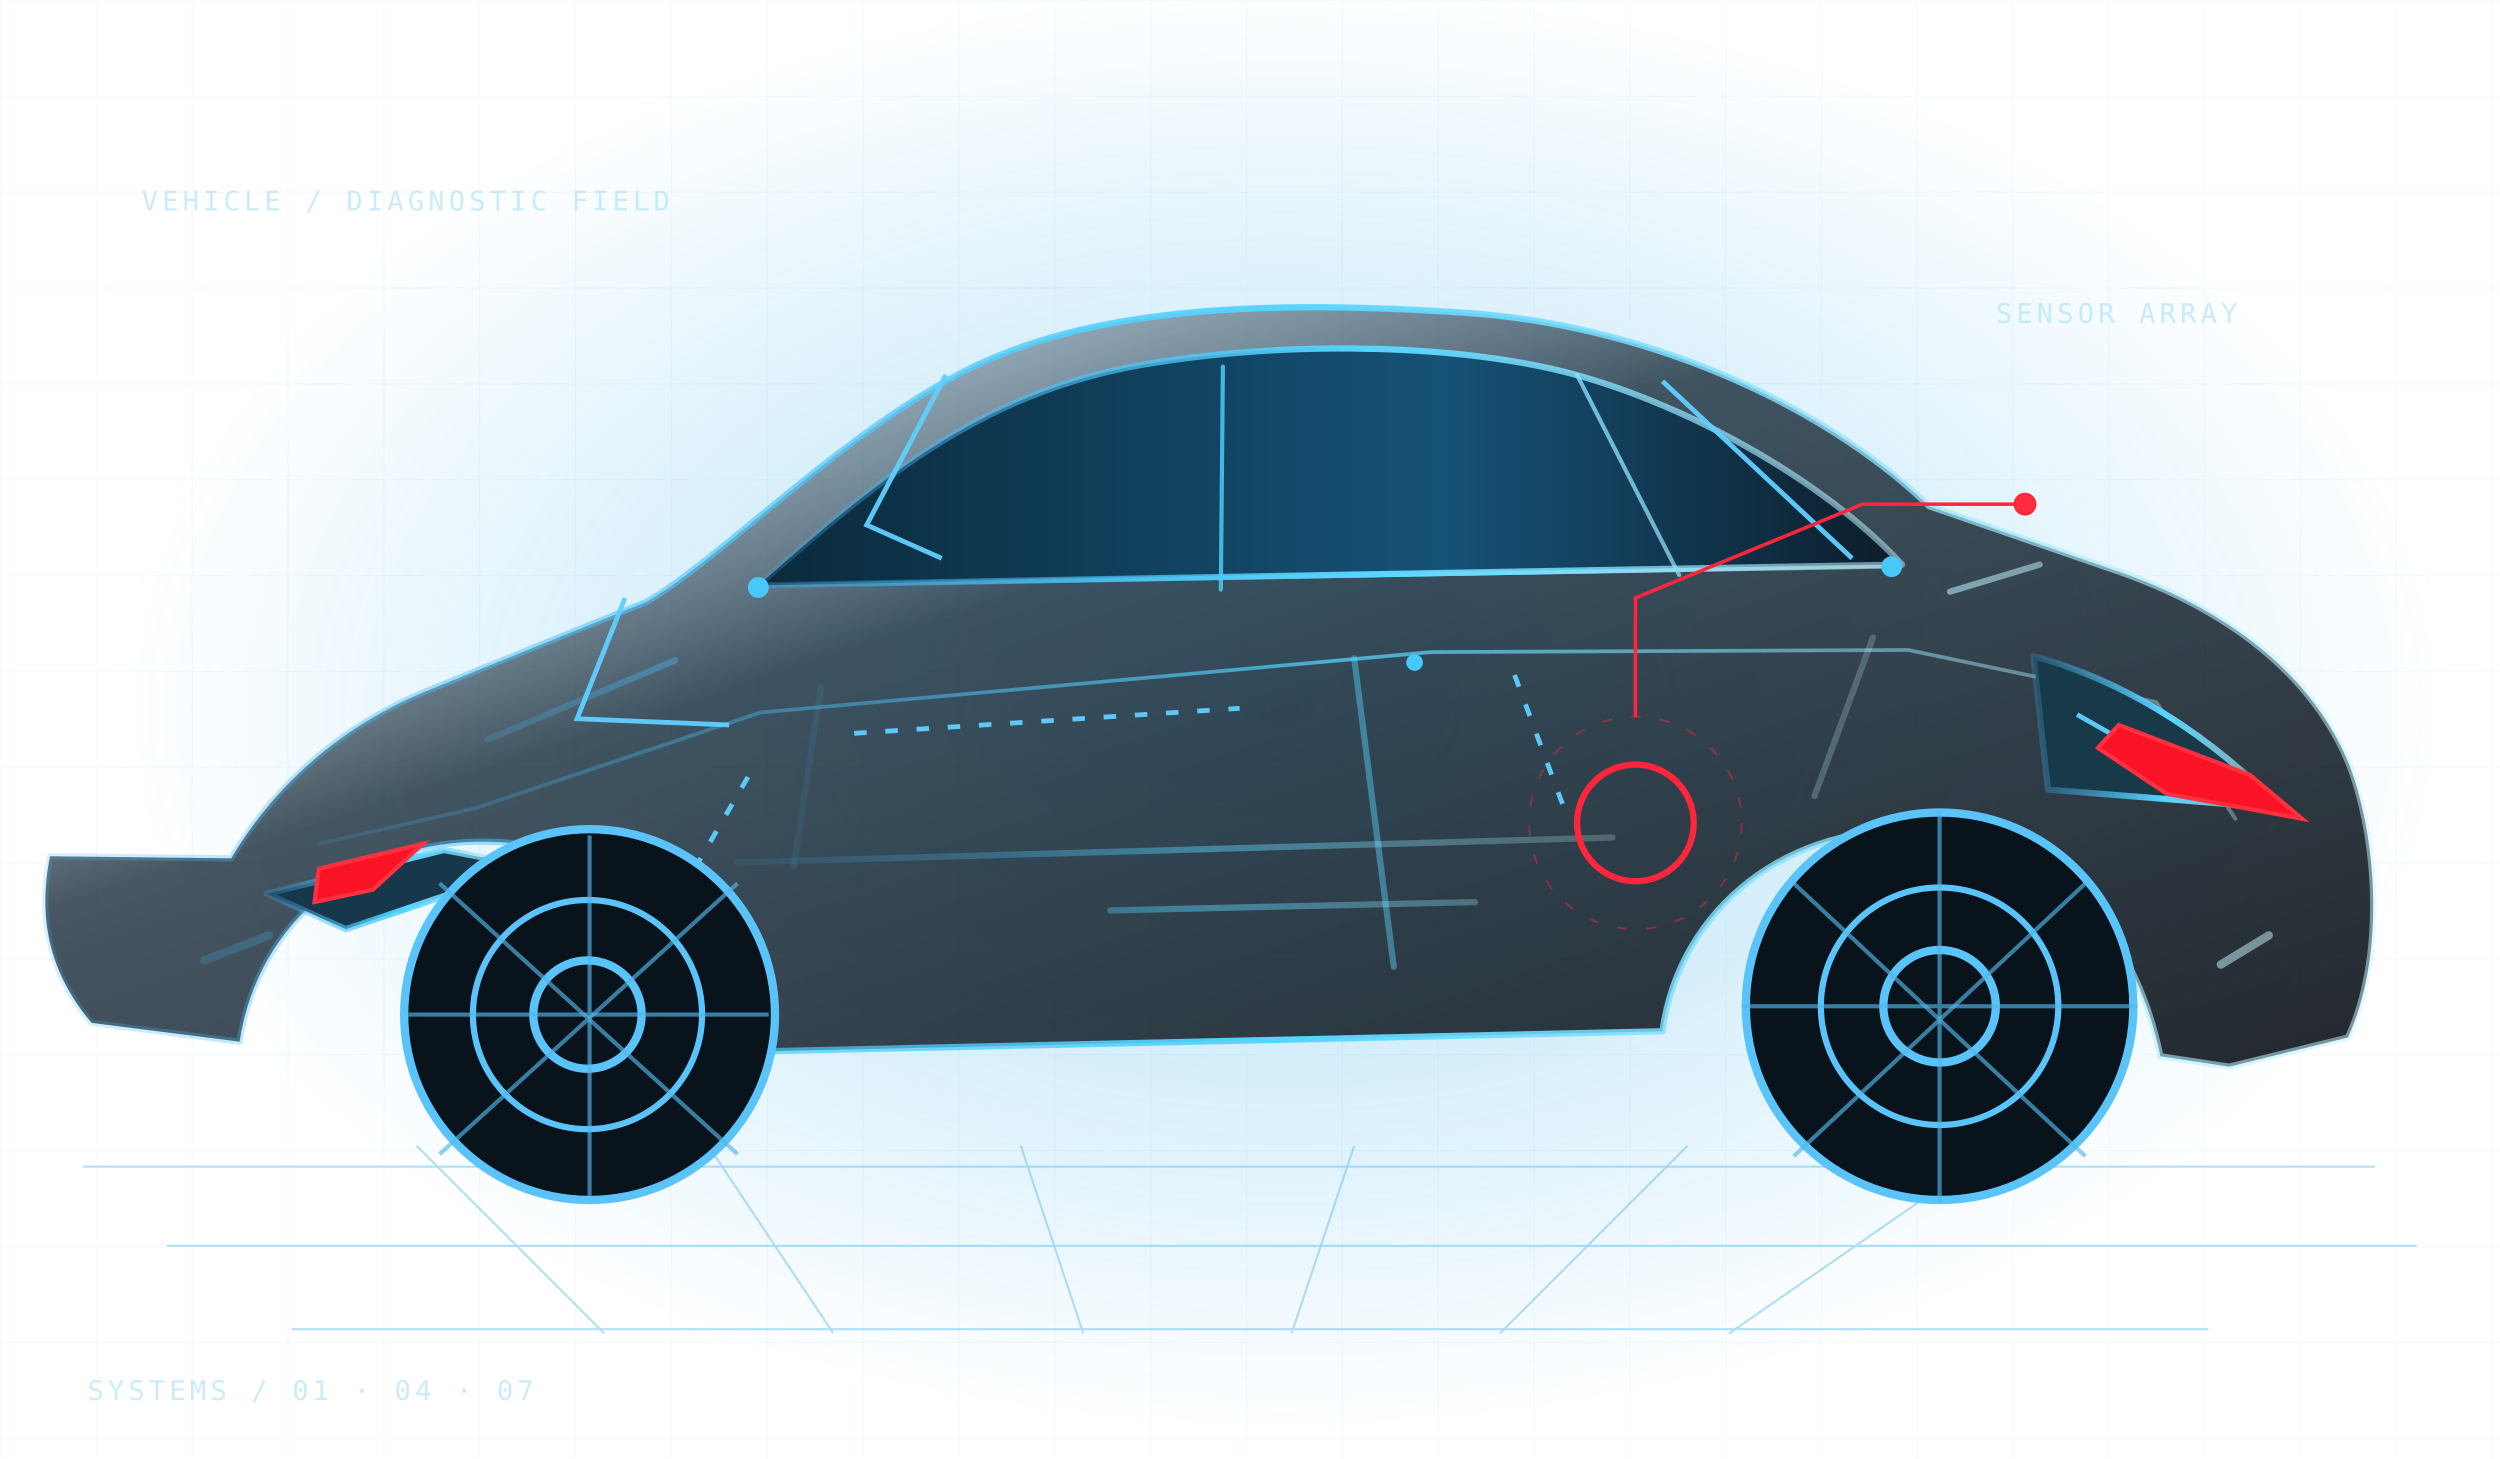
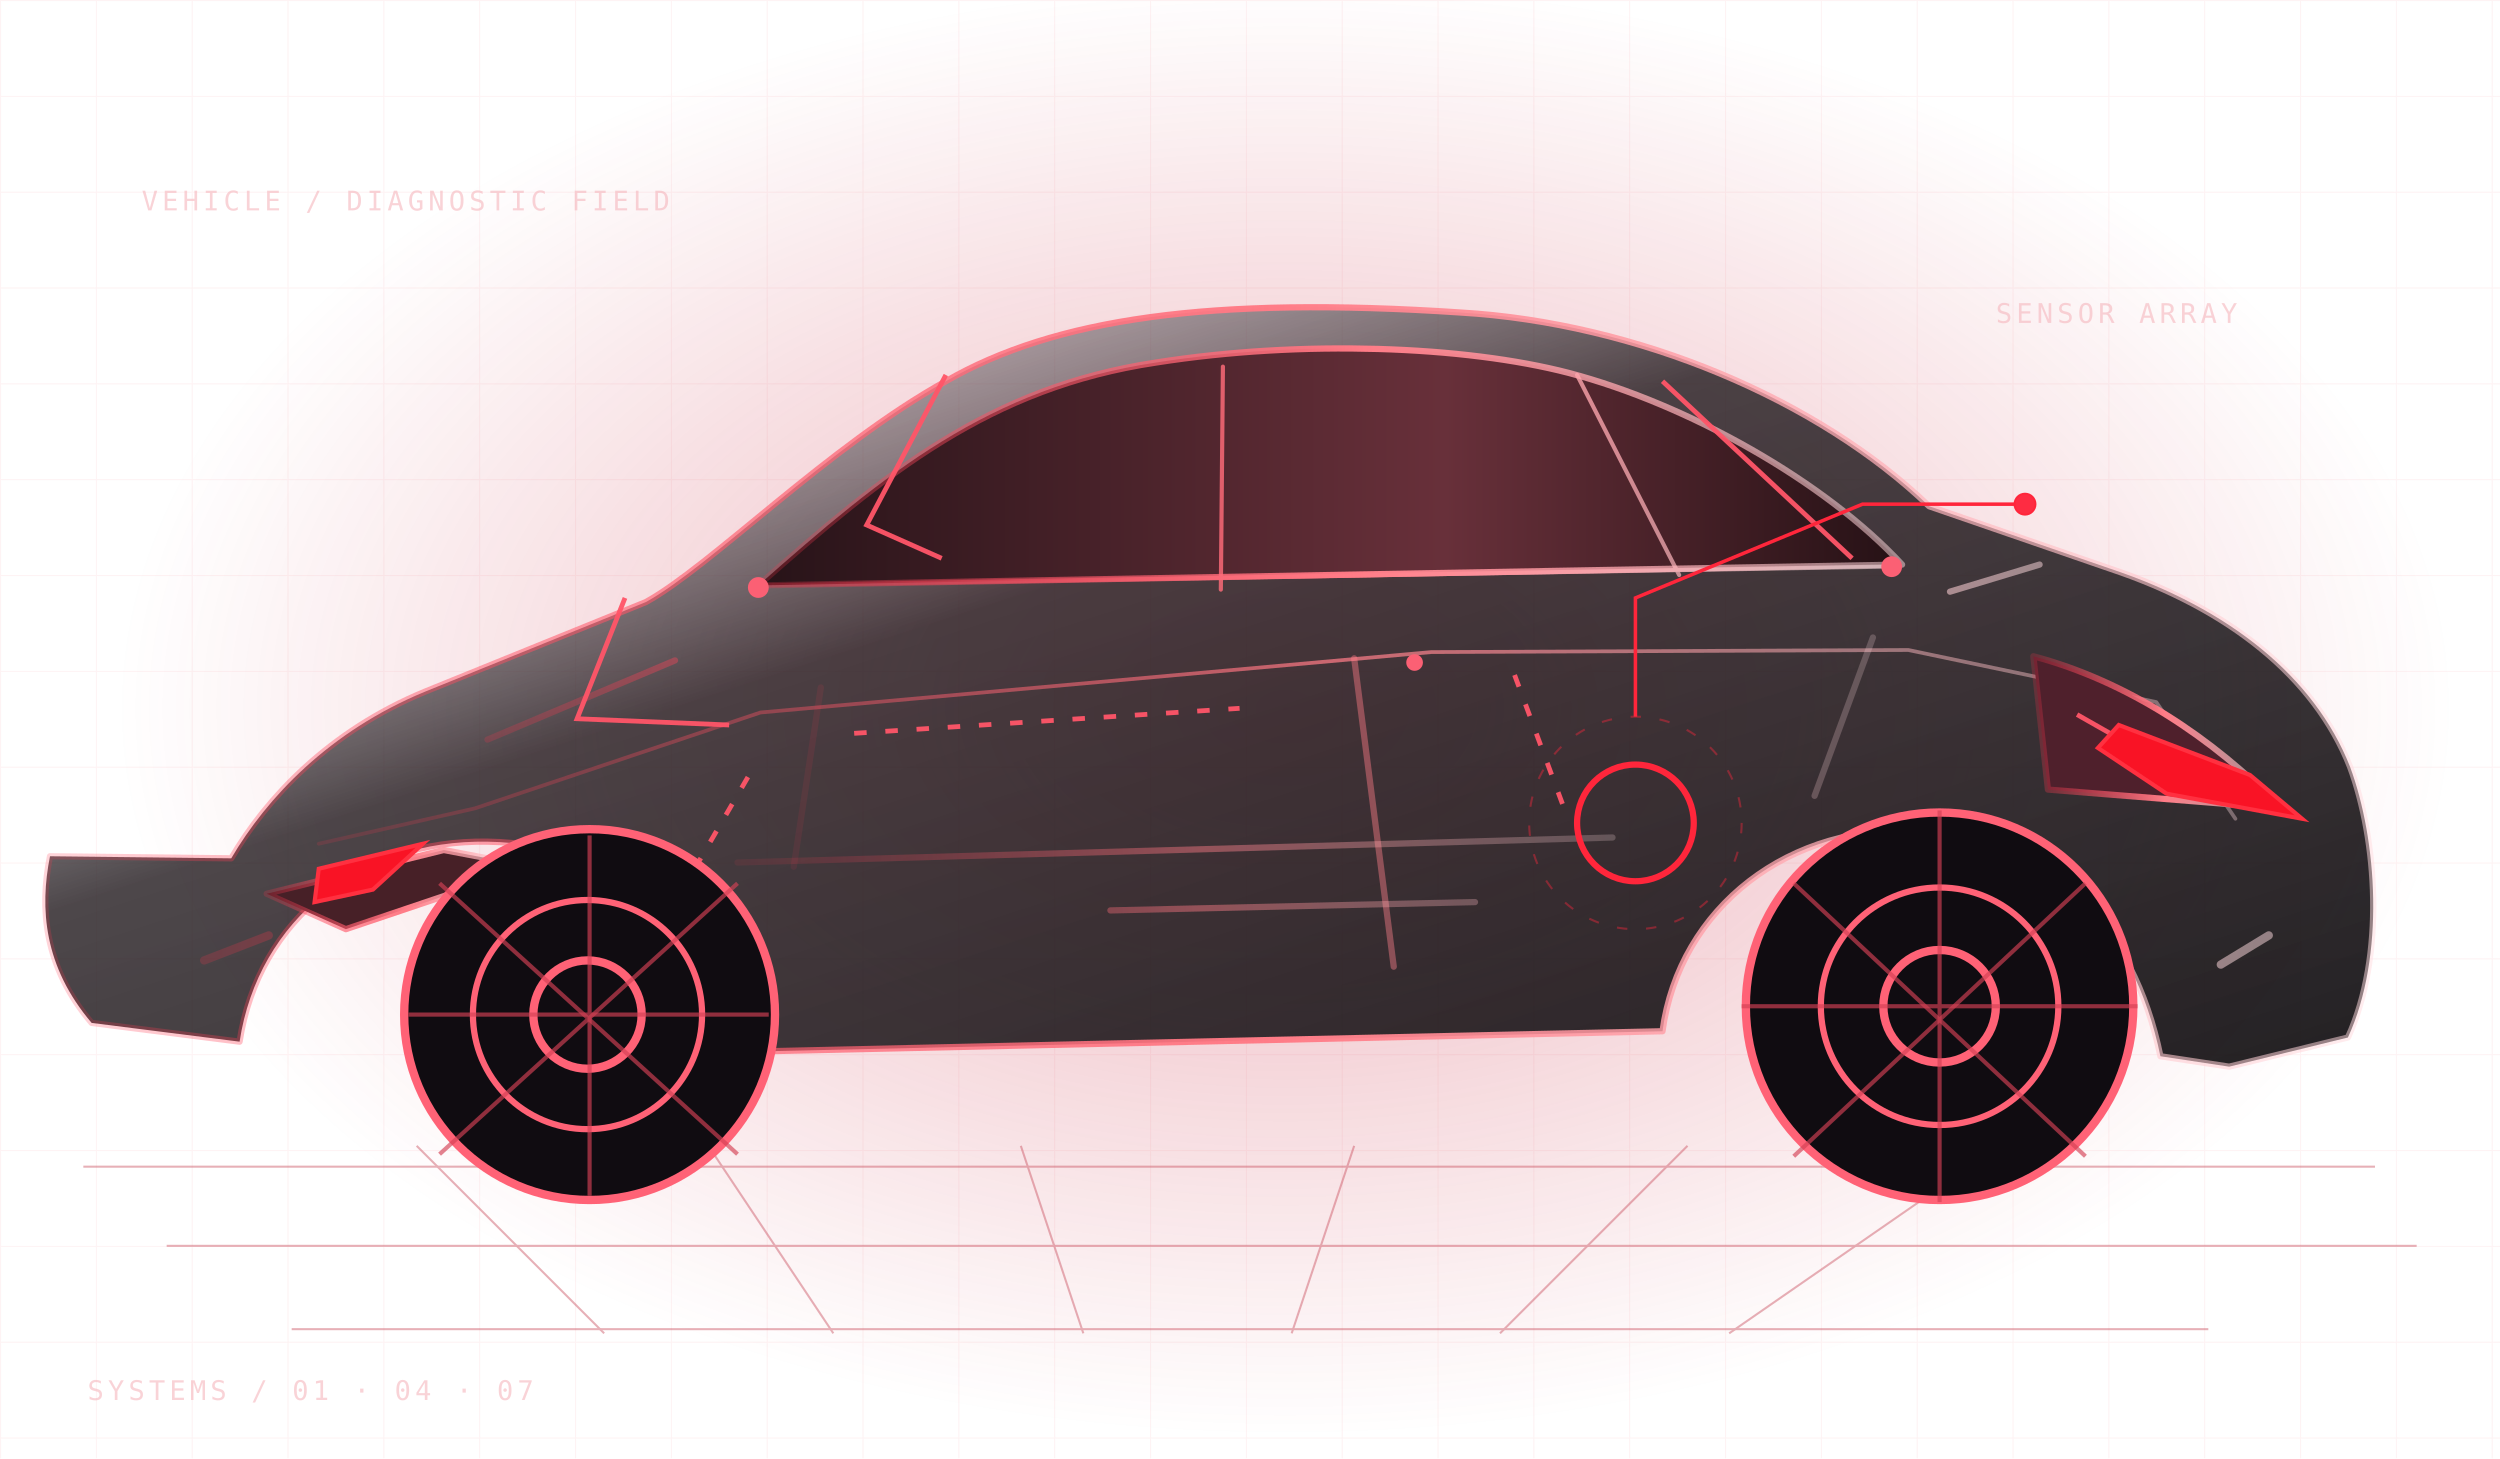
<svg xmlns="http://www.w3.org/2000/svg" viewBox="0 0 1200 700" role="img" aria-label="Авторская техническая иллюстрация автомобиля, не фотография автосервиса">
  <defs>
    <linearGradient id="body" x1="0" y1="0" x2="1" y2="1">
-       <stop stop-color="#97acc1" stop-opacity=".14" />
-       <stop offset=".4" stop-color="#182c3b" stop-opacity=".8" />
-       <stop offset="1" stop-color="#10151b" stop-opacity=".92" />
+       <stop stop-color="#a5a8af" stop-opacity=".14" />
+       <stop offset=".4" stop-color="#21191d" stop-opacity=".8" />
+       <stop offset="1" stop-color="#100d10" stop-opacity=".92" />
    </linearGradient>
    <linearGradient id="lines" x1="0" x2="1">
-       <stop stop-color="#42b4f3" stop-opacity=".2" />
-       <stop offset=".53" stop-color="#56d5ff" />
-       <stop offset="1" stop-color="#c6f4ff" stop-opacity=".5" />
+       <stop stop-color="#ff324a" stop-opacity=".2" />
+       <stop offset=".53" stop-color="#ff7c87" />
+       <stop offset="1" stop-color="#ffdce0" stop-opacity=".5" />
    </linearGradient>
    <linearGradient id="glass" x1="0" x2="1">
-       <stop stop-color="#0a293b" />
-       <stop offset=".6" stop-color="#165277" />
-       <stop offset="1" stop-color="#0c1c29" />
+       <stop stop-color="#271318" />
+       <stop offset=".6" stop-color="#68303a" />
+       <stop offset="1" stop-color="#251115" />
    </linearGradient>
    <radialGradient id="glow">
-       <stop stop-color="#13a0e6" stop-opacity=".34" />
-       <stop offset="1" stop-color="#13a0e6" stop-opacity="0" />
+       <stop stop-color="#c71931" stop-opacity=".34" />
+       <stop offset="1" stop-color="#c71931" stop-opacity="0" />
    </radialGradient>
    <filter id="soft">
      <feGaussianBlur stdDeviation="17" />
    </filter>
    <filter id="redglow">
      <feGaussianBlur stdDeviation="7" />
    </filter>
    <pattern id="grid" width="46" height="46" patternUnits="userSpaceOnUse">
-       <path d="M46 0H0V46" fill="none" stroke="#42bbfa" stroke-opacity=".07" stroke-width="1" />
+       <path d="M46 0H0V46" fill="none" stroke="#ef4b59" stroke-opacity=".07" stroke-width="1" />
    </pattern>
  </defs>
  <rect width="1200" height="700" fill="url(#grid)" />
  <ellipse cx="617" cy="340" rx="560" ry="350" fill="url(#glow)" />
-   <g opacity=".45" stroke="#55b7ed" stroke-width="1" fill="none">
+   <g opacity=".45" stroke="#c95060" stroke-width="1" fill="none">
    <path d="M40 560H1140M80 598H1160M140 638H1060" />
    <path d="M200 550l90 90M340 550l60 90M490 550l30 90M650 550l-30 90M810 550l-90 90M960 550l-130 90" />
  </g>
  <g stroke="url(#lines)" stroke-width="3" stroke-linejoin="round" stroke-linecap="round">
    <path fill="url(#body)" d="M111 412c17-29 47-61 93-80l106-43c31-17 88-75 144-106 52-30 127-41 247-33 85 5 172 42 225 93l87 30c57 19 98 52 115 95 13 35 17 91-1 130l-57 14-33-5c-13-63-53-103-113-108-65-5-118 37-126 96l-448 10c-7-61-54-100-116-101-61-1-110 37-119 96l-71-9c-23-27-25-55-20-80z" />
    <path fill="url(#glass)" d="M364 281c61-54 111-95 191-107 70-11 148-8 198 5 57 15 123 52 160 92l-549 10z" />
    <path d="m587 176-1 107m171-103 49 96m-440 5 537-9" fill="none" stroke-width="2" />
    <path d="M153 405l75-17 137-46 322-29 229-1 119 25 38 56" fill="none" stroke-width="1.8" opacity=".72" />
    <path d="M394 330l-13 86m269-100 19 148m230-158-28 76" opacity=".44" />
    <path d="M354 414l420-12m-241 35 175-4" opacity=".45" />
-     <path d="M976 315c45 12 86 39 119 73l-112-9z" fill="#183947" />
-     <path d="m128 429 85-21 42 8-89 30z" fill="#17374a" />
+     <path d="M976 315c45 12 86 39 119 73l-112-9z" fill="#4f202c" />
+     <path d="m128 429 85-21 42 8-89 30z" fill="#472027" />
    <path d="m234 355 90-38M936 284l43-13" stroke-width="3" />
    <path d="m1089 449-23 14M129 449l-31 12" stroke-width="4" />
  </g>
-   <g stroke="#60cfff" stroke-width="2.3" opacity=".95" fill="none">
+   <g stroke="#ff5568" stroke-width="2.3" opacity=".95" fill="none">
    <path d="m300 287-23 58 73 3m104-168-38 72 36 16m346-85 91 85M997 343l65 37" />
    <path d="M359 373l-25 43m393-92 26 70m-343-42 185-12" stroke-dasharray="6 9" />
  </g>
-   <g fill="#09131c" stroke="#5ac3fa" stroke-width="4">
+   <g fill="#100c11" stroke="#ff6276" stroke-width="4">
    <circle cx="283" cy="487" r="89" />
    <circle cx="282" cy="487" r="55" stroke-width="3" />
    <circle cx="282" cy="487" r="26" />
    <circle cx="931" cy="483" r="93" />
    <circle cx="931" cy="483" r="57" stroke-width="3" />
    <circle cx="931" cy="483" r="27" />
  </g>
-   <g stroke="#53b7ea" stroke-opacity=".65" fill="none" stroke-width="2">
+   <g stroke="#d44155" stroke-opacity=".65" fill="none" stroke-width="2">
    <path d="M283 401v173m-87-87h173m562-98v188m-95-94h190" />
    <path d="M211 424l143 130m-143 0 143-130m507 0 140 131m-140 0 140-131" />
  </g>
  <g fill="#f91325" stroke="#ff3040" stroke-width="2">
    <path d="M1017 348l63 24 25 21-65-12-33-22z" />
    <path d="M153 417l50-12-24 22-28 6z" />
  </g>
  <g stroke="#ff263b" fill="none">
    <circle cx="785" cy="395" r="28" stroke-width="3" />
    <circle cx="785" cy="395" r="51" opacity=".4" stroke-dasharray="5 9" />
    <path d="M785 344V287l109-45h78" stroke-width="1.7" />
    <circle cx="972" cy="242" r="5" fill="#fe2c42" />
  </g>
-   <g fill="#48c9fc">
+   <g fill="#fb6074">
    <circle cx="364" cy="282" r="5" />
    <circle cx="908" cy="272" r="5" />
    <circle cx="679" cy="318" r="4" />
  </g>
-   <g font-family="monospace" fill="#a7dff5" font-size="13" letter-spacing="2" opacity=".6">
+   <g font-family="monospace" fill="#f5b6bd" font-size="13" letter-spacing="2" opacity=".6">
    <text x="68" y="101">VEHICLE / DIAGNOSTIC FIELD</text>
    <text x="958" y="155">SENSOR ARRAY</text>
    <text x="42" y="672">SYSTEMS / 01 · 04 · 07</text>
  </g>
</svg>
